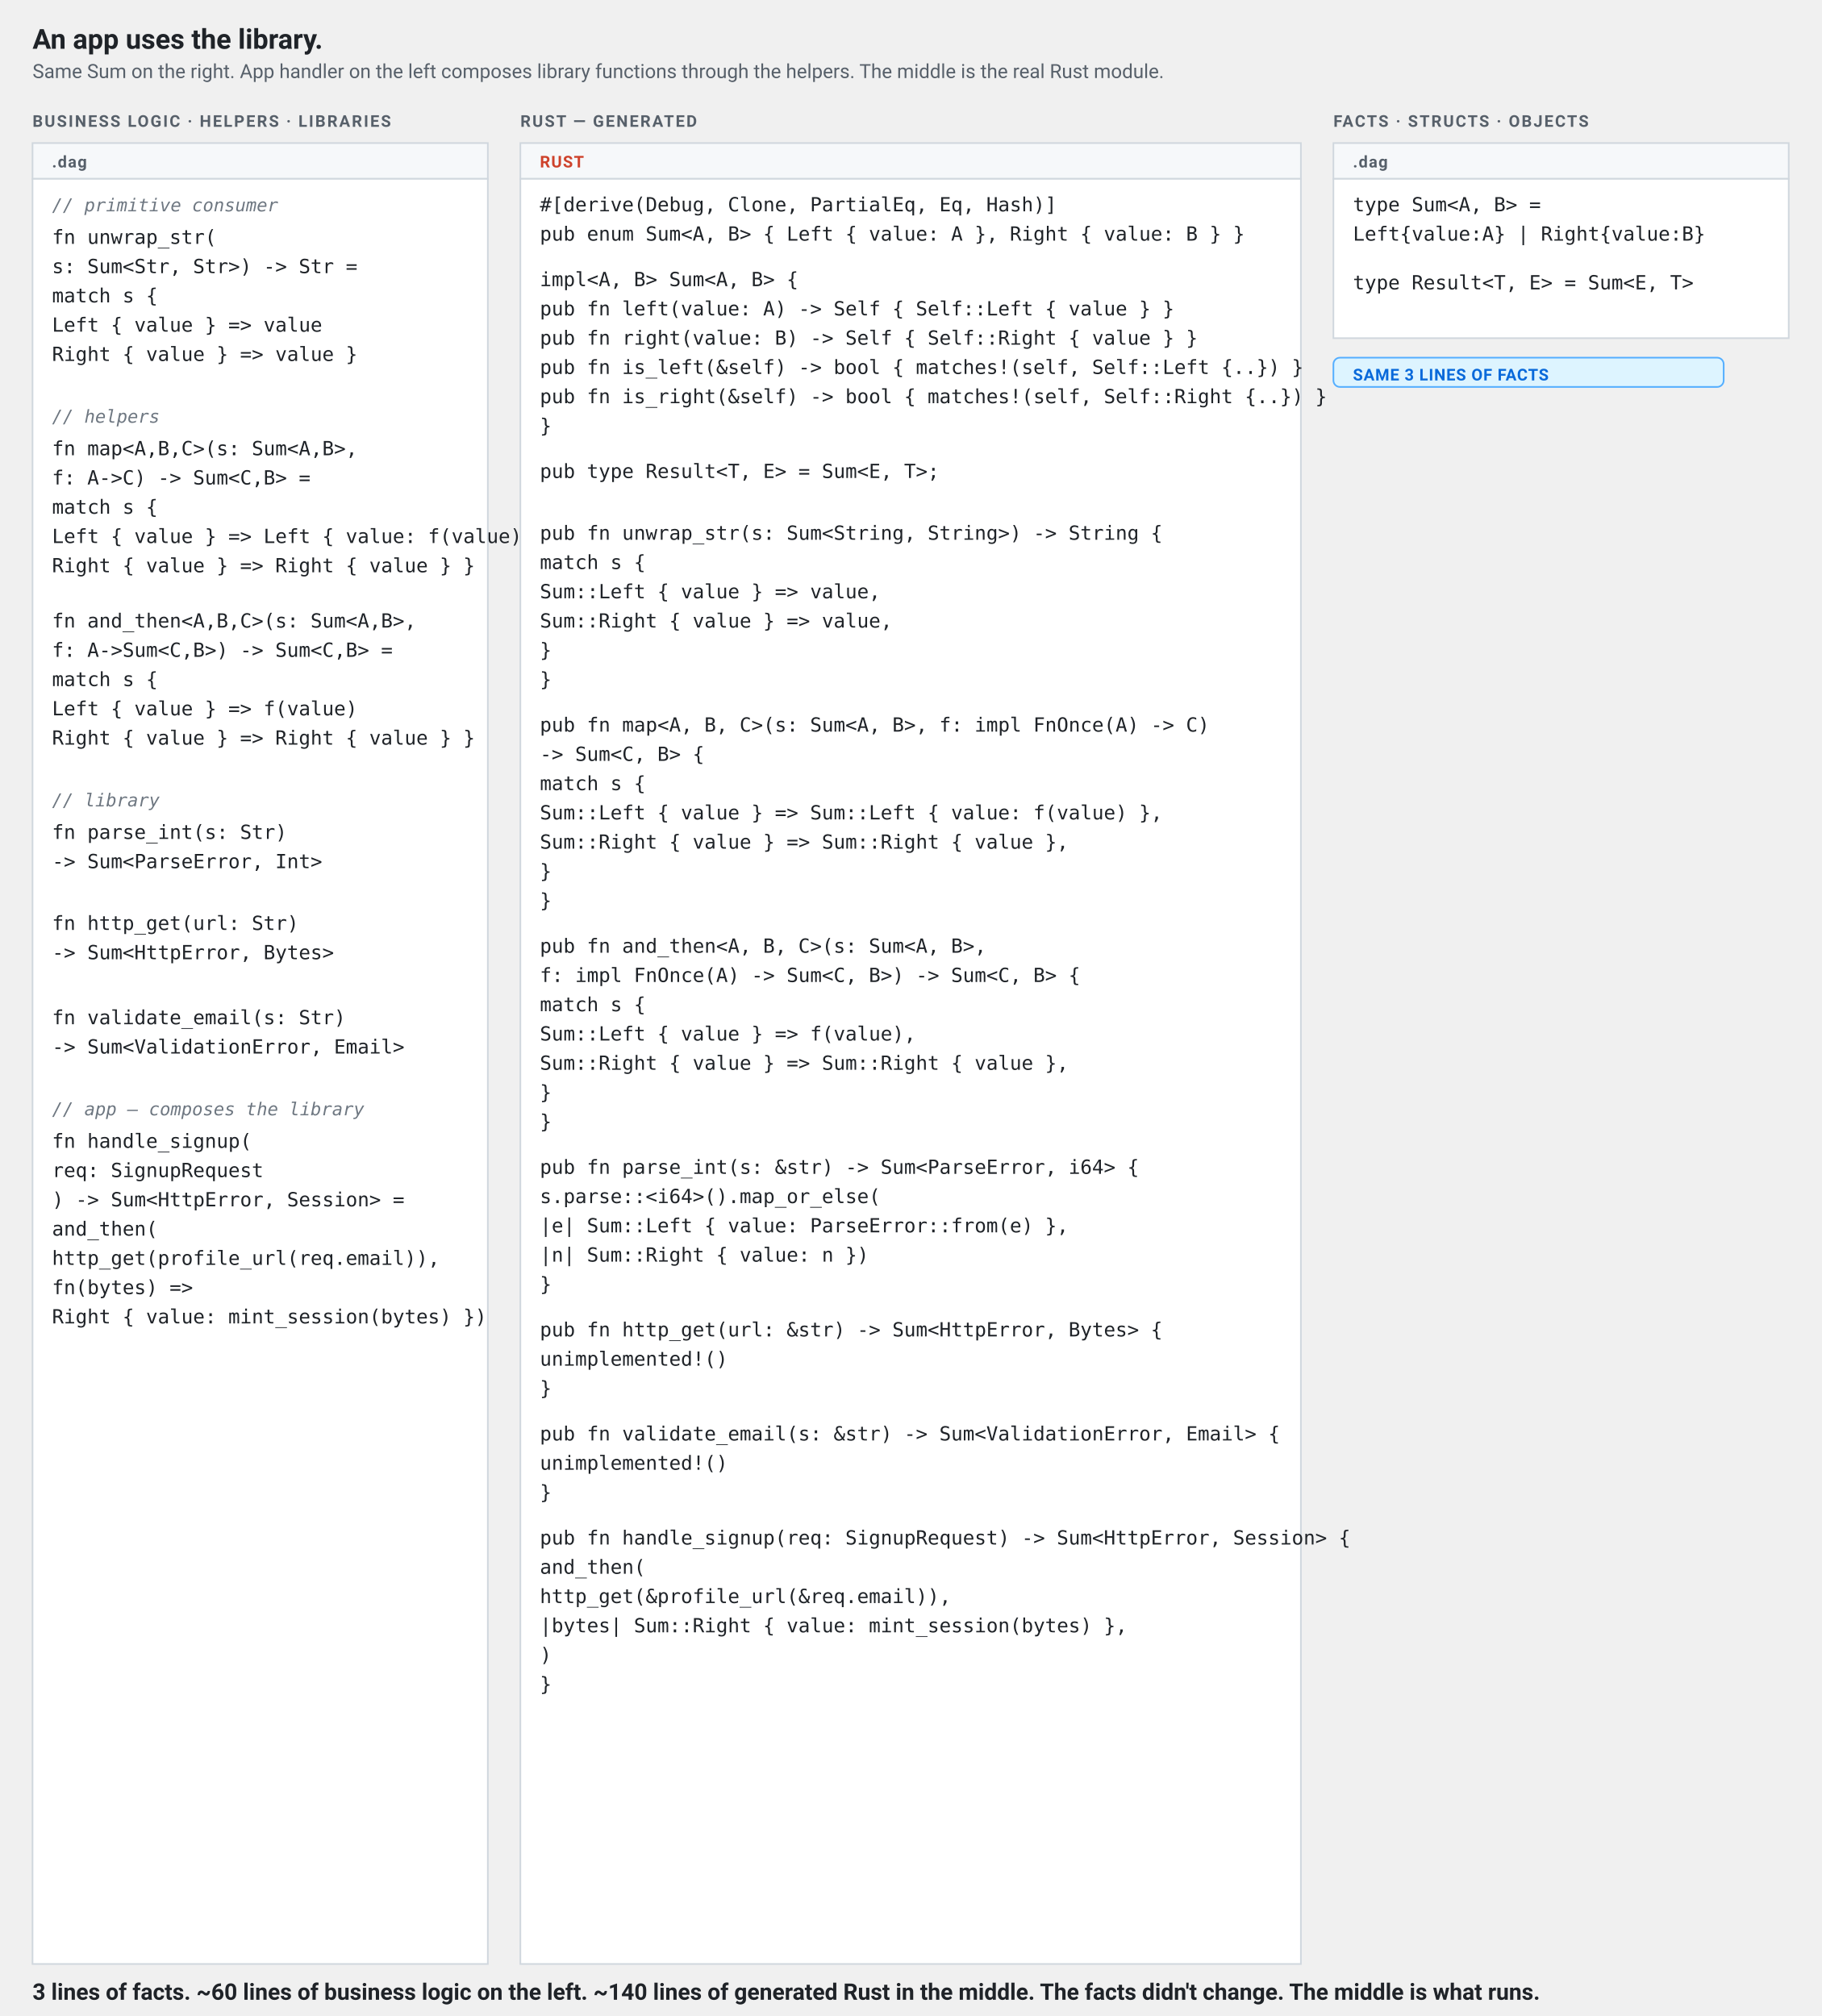
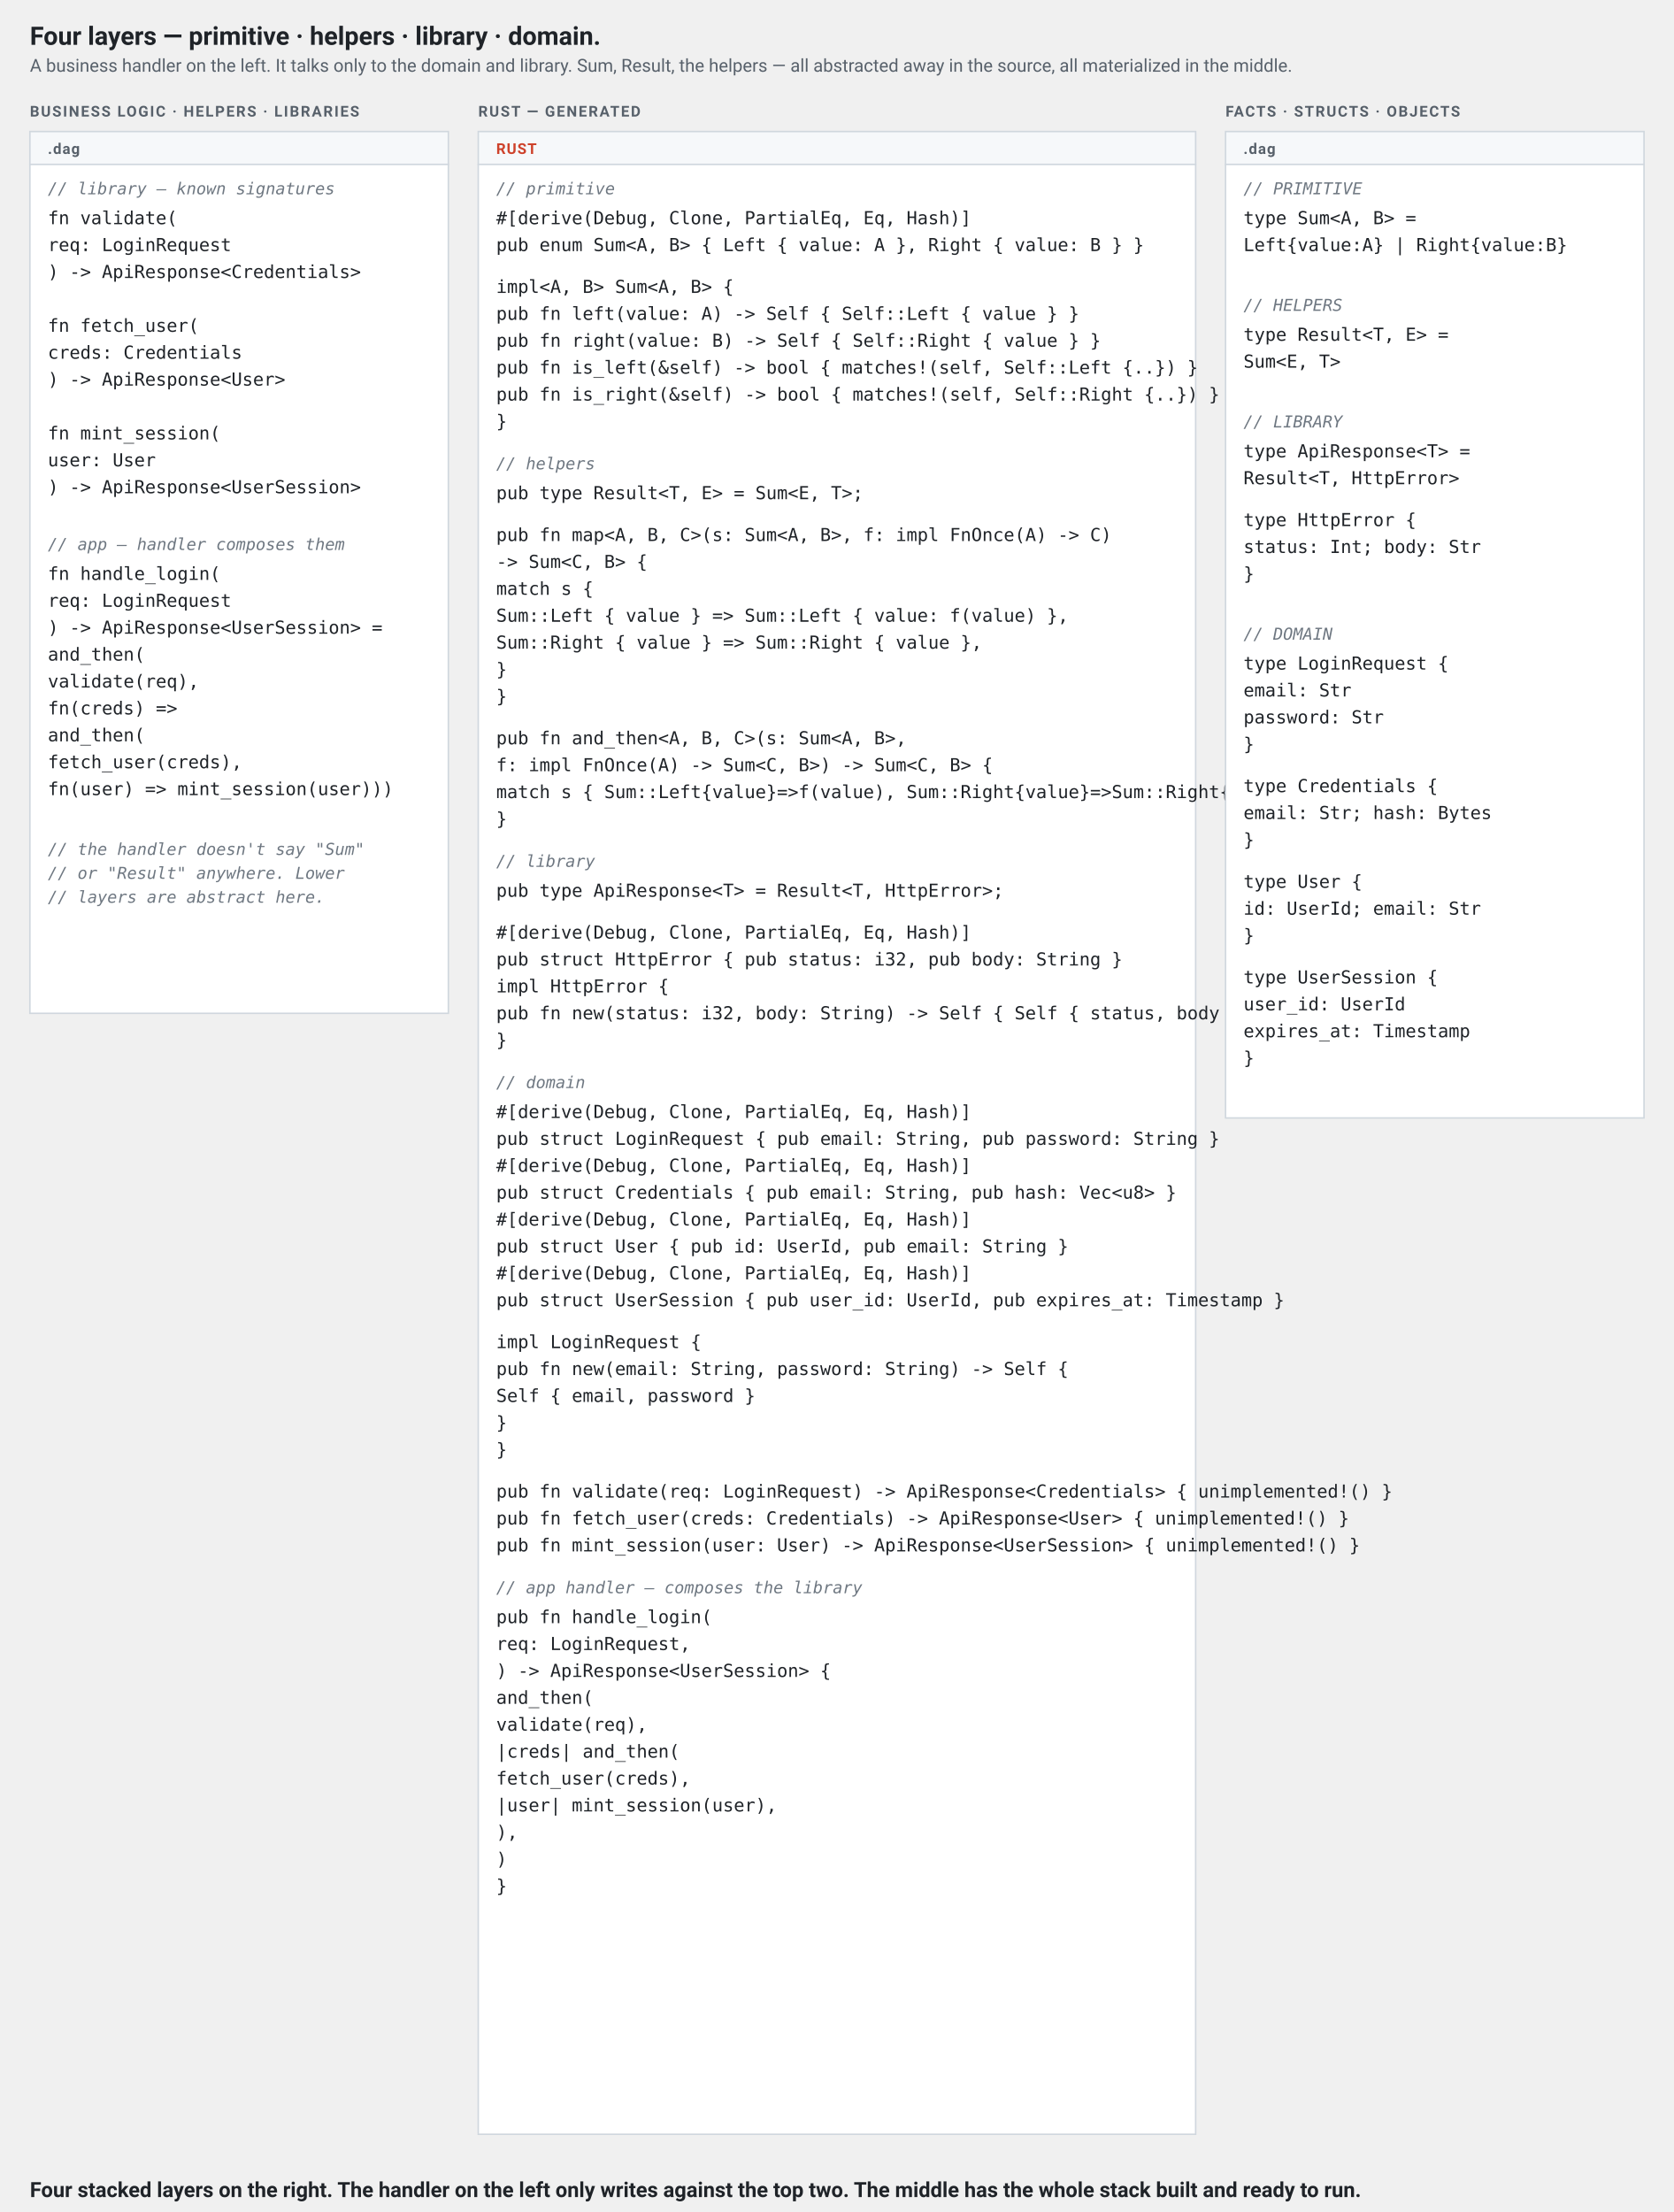
- <svg xmlns="http://www.w3.org/2000/svg" viewBox="0 0 1120 1240" font-family="-apple-system, BlinkMacSystemFont, 'Segoe UI', Roboto, sans-serif">
+ <svg xmlns="http://www.w3.org/2000/svg" viewBox="0 0 1120 1480" font-family="-apple-system, BlinkMacSystemFont, 'Segoe UI', Roboto, sans-serif">
  <defs>
    <style>
      .title { font-size: 17px; font-weight: 600; fill: #1f2328; }
      .sub { font-size: 12px; fill: #57606a; }
      .col-label { font-size: 10px; font-weight: 700; fill: #57606a; letter-spacing: 0.10em; }
      .badge { font-size: 10px; font-weight: 700; letter-spacing: 0.06em; }
      .badge-rust { fill: #ce422b; }
      .badge-dag  { fill: #57606a; }
      .code   { font-family: ui-monospace, 'SF Mono', Menlo, Consolas, monospace; font-size: 12px; fill: #1f2328; }
      .layer  { font-family: ui-monospace, 'SF Mono', Menlo, Consolas, monospace; font-size: 11px; font-style: italic; fill: #6e7781; }
      .card { fill: #ffffff; stroke: #d0d7de; stroke-width: 1; }
      .card-header { fill: #f6f8fa; stroke: #d0d7de; stroke-width: 1; }
-       .stable { fill: #ddf4ff; stroke: #54aeff; stroke-width: 1; }
-       .stable-text { font-size: 10px; font-weight: 600; fill: #0969da; letter-spacing: 0.04em; }
      .punchline { font-size: 14px; font-weight: 600; fill: #1f2328; }
    </style>
  </defs>
-   <text x="20" y="30" class="title">An app uses the library.</text>
-   <text x="20" y="48" class="sub">Same Sum on the right. App handler on the left composes library functions through the helpers. The middle is the real Rust module.</text>
+   <text x="20" y="30" class="title">Four layers — primitive · helpers · library · domain.</text>
+   <text x="20" y="48" class="sub">A business handler on the left. It talks only to the domain and library. Sum, Result, the helpers — all abstracted away in the source, all materialized in the middle.</text>
  <text x="20" y="78" class="col-label">BUSINESS LOGIC · HELPERS · LIBRARIES</text>
  <text x="320" y="78" class="col-label">RUST — GENERATED</text>
  <text x="820" y="78" class="col-label">FACTS · STRUCTS · OBJECTS</text>
  <rect x="20" y="88" width="280" height="22" class="card-header" />
  <text x="32" y="103" class="badge badge-dag">.dag</text>
-   <rect x="20" y="110" width="280" height="1098" class="card" />
-   <text x="32" y="130" class="layer">// primitive consumer</text>
-   <text x="32" y="150" class="code">fn unwrap_str(</text>
-   <text x="32" y="168" class="code">    s: Sum&lt;Str, Str&gt;) -&gt; Str =</text>
-   <text x="32" y="186" class="code">  match s {</text>
-   <text x="32" y="204" class="code">    Left  { value } =&gt; value</text>
-   <text x="32" y="222" class="code">    Right { value } =&gt; value }</text>
-   <text x="32" y="260" class="layer">// helpers</text>
-   <text x="32" y="280" class="code">fn map&lt;A,B,C&gt;(s: Sum&lt;A,B&gt;,</text>
-   <text x="32" y="298" class="code">    f: A-&gt;C) -&gt; Sum&lt;C,B&gt; =</text>
-   <text x="32" y="316" class="code">  match s {</text>
-   <text x="32" y="334" class="code">    Left  { value } =&gt; Left { value: f(value) }</text>
-   <text x="32" y="352" class="code">    Right { value } =&gt; Right { value } }</text>
-   <text x="32" y="386" class="code">fn and_then&lt;A,B,C&gt;(s: Sum&lt;A,B&gt;,</text>
-   <text x="32" y="404" class="code">    f: A-&gt;Sum&lt;C,B&gt;) -&gt; Sum&lt;C,B&gt; =</text>
-   <text x="32" y="422" class="code">  match s {</text>
-   <text x="32" y="440" class="code">    Left  { value } =&gt; f(value)</text>
-   <text x="32" y="458" class="code">    Right { value } =&gt; Right { value } }</text>
-   <text x="32" y="496" class="layer">// library</text>
-   <text x="32" y="516" class="code">fn parse_int(s: Str)</text>
-   <text x="32" y="534" class="code">  -&gt; Sum&lt;ParseError, Int&gt;</text>
-   <text x="32" y="552" class="code" />
-   <text x="32" y="572" class="code">fn http_get(url: Str)</text>
-   <text x="32" y="590" class="code">  -&gt; Sum&lt;HttpError, Bytes&gt;</text>
-   <text x="32" y="610" class="code" />
-   <text x="32" y="630" class="code">fn validate_email(s: Str)</text>
-   <text x="32" y="648" class="code">  -&gt; Sum&lt;ValidationError, Email&gt;</text>
-   <text x="32" y="686" class="layer">// app — composes the library</text>
-   <text x="32" y="706" class="code">fn handle_signup(</text>
-   <text x="32" y="724" class="code">    req: SignupRequest</text>
-   <text x="32" y="742" class="code">) -&gt; Sum&lt;HttpError, Session&gt; =</text>
-   <text x="32" y="760" class="code">  and_then(</text>
-   <text x="32" y="778" class="code">    http_get(profile_url(req.email)),</text>
-   <text x="32" y="796" class="code">    fn(bytes) =&gt;</text>
-   <text x="32" y="814" class="code">      Right { value: mint_session(bytes) })</text>
+   <rect x="20" y="110" width="280" height="568" class="card" />
+   <text x="32" y="130" class="layer">// library — known signatures</text>
+   <text x="32" y="150" class="code">fn validate(</text>
+   <text x="32" y="168" class="code">    req: LoginRequest</text>
+   <text x="32" y="186" class="code">) -&gt; ApiResponse&lt;Credentials&gt;</text>
+   <text x="32" y="222" class="code">fn fetch_user(</text>
+   <text x="32" y="240" class="code">    creds: Credentials</text>
+   <text x="32" y="258" class="code">) -&gt; ApiResponse&lt;User&gt;</text>
+   <text x="32" y="294" class="code">fn mint_session(</text>
+   <text x="32" y="312" class="code">    user: User</text>
+   <text x="32" y="330" class="code">) -&gt; ApiResponse&lt;UserSession&gt;</text>
+   <text x="32" y="368" class="layer">// app — handler composes them</text>
+   <text x="32" y="388" class="code">fn handle_login(</text>
+   <text x="32" y="406" class="code">    req: LoginRequest</text>
+   <text x="32" y="424" class="code">) -&gt; ApiResponse&lt;UserSession&gt; =</text>
+   <text x="32" y="442" class="code">  and_then(</text>
+   <text x="32" y="460" class="code">    validate(req),</text>
+   <text x="32" y="478" class="code">    fn(creds) =&gt;</text>
+   <text x="32" y="496" class="code">      and_then(</text>
+   <text x="32" y="514" class="code">        fetch_user(creds),</text>
+   <text x="32" y="532" class="code">        fn(user) =&gt; mint_session(user)))</text>
+   <text x="32" y="572" class="layer">// the handler doesn't say "Sum"</text>
+   <text x="32" y="588" class="layer">// or "Result" anywhere. Lower</text>
+   <text x="32" y="604" class="layer">// layers are abstract here.</text>
  <rect x="320" y="88" width="480" height="22" class="card-header" />
  <text x="332" y="103" class="badge badge-rust">RUST</text>
-   <rect x="320" y="110" width="480" height="1098" class="card" />
-   <text x="332" y="130" class="code">#[derive(Debug, Clone, PartialEq, Eq, Hash)]</text>
-   <text x="332" y="148" class="code">pub enum Sum&lt;A, B&gt; { Left { value: A }, Right { value: B } }</text>
-   <text x="332" y="176" class="code">impl&lt;A, B&gt; Sum&lt;A, B&gt; {</text>
-   <text x="332" y="194" class="code">    pub fn left(value: A)  -&gt; Self { Self::Left  { value } }</text>
-   <text x="332" y="212" class="code">    pub fn right(value: B) -&gt; Self { Self::Right { value } }</text>
-   <text x="332" y="230" class="code">    pub fn is_left(&amp;self)  -&gt; bool { matches!(self, Self::Left  {..}) }</text>
-   <text x="332" y="248" class="code">    pub fn is_right(&amp;self) -&gt; bool { matches!(self, Self::Right {..}) }</text>
-   <text x="332" y="266" class="code">}</text>
-   <text x="332" y="294" class="code">pub type Result&lt;T, E&gt; = Sum&lt;E, T&gt;;</text>
-   <text x="332" y="332" class="code">pub fn unwrap_str(s: Sum&lt;String, String&gt;) -&gt; String {</text>
-   <text x="332" y="350" class="code">    match s {</text>
-   <text x="332" y="368" class="code">        Sum::Left  { value } =&gt; value,</text>
-   <text x="332" y="386" class="code">        Sum::Right { value } =&gt; value,</text>
-   <text x="332" y="404" class="code">    }</text>
-   <text x="332" y="422" class="code">}</text>
-   <text x="332" y="450" class="code">pub fn map&lt;A, B, C&gt;(s: Sum&lt;A, B&gt;, f: impl FnOnce(A) -&gt; C)</text>
-   <text x="332" y="468" class="code">    -&gt; Sum&lt;C, B&gt; {</text>
-   <text x="332" y="486" class="code">    match s {</text>
-   <text x="332" y="504" class="code">        Sum::Left  { value } =&gt; Sum::Left  { value: f(value) },</text>
-   <text x="332" y="522" class="code">        Sum::Right { value } =&gt; Sum::Right { value },</text>
-   <text x="332" y="540" class="code">    }</text>
-   <text x="332" y="558" class="code">}</text>
-   <text x="332" y="586" class="code">pub fn and_then&lt;A, B, C&gt;(s: Sum&lt;A, B&gt;,</text>
-   <text x="332" y="604" class="code">    f: impl FnOnce(A) -&gt; Sum&lt;C, B&gt;) -&gt; Sum&lt;C, B&gt; {</text>
-   <text x="332" y="622" class="code">    match s {</text>
-   <text x="332" y="640" class="code">        Sum::Left  { value } =&gt; f(value),</text>
-   <text x="332" y="658" class="code">        Sum::Right { value } =&gt; Sum::Right { value },</text>
-   <text x="332" y="676" class="code">    }</text>
-   <text x="332" y="694" class="code">}</text>
-   <text x="332" y="722" class="code">pub fn parse_int(s: &amp;str) -&gt; Sum&lt;ParseError, i64&gt; {</text>
-   <text x="332" y="740" class="code">    s.parse::&lt;i64&gt;().map_or_else(</text>
-   <text x="332" y="758" class="code">        |e| Sum::Left  { value: ParseError::from(e) },</text>
-   <text x="332" y="776" class="code">        |n| Sum::Right { value: n })</text>
-   <text x="332" y="794" class="code">}</text>
-   <text x="332" y="822" class="code">pub fn http_get(url: &amp;str) -&gt; Sum&lt;HttpError, Bytes&gt; {</text>
-   <text x="332" y="840" class="code">    unimplemented!()</text>
-   <text x="332" y="858" class="code">}</text>
-   <text x="332" y="886" class="code">pub fn validate_email(s: &amp;str) -&gt; Sum&lt;ValidationError, Email&gt; {</text>
-   <text x="332" y="904" class="code">    unimplemented!()</text>
-   <text x="332" y="922" class="code">}</text>
-   <text x="332" y="950" class="code">pub fn handle_signup(req: SignupRequest) -&gt; Sum&lt;HttpError, Session&gt; {</text>
-   <text x="332" y="968" class="code">    and_then(</text>
-   <text x="332" y="986" class="code">        http_get(&amp;profile_url(&amp;req.email)),</text>
-   <text x="332" y="1004" class="code">        |bytes| Sum::Right { value: mint_session(bytes) },</text>
-   <text x="332" y="1022" class="code">    )</text>
-   <text x="332" y="1040" class="code">}</text>
+   <rect x="320" y="110" width="480" height="1318" class="card" />
+   <text x="332" y="130" class="layer">// primitive</text>
+   <text x="332" y="150" class="code">#[derive(Debug, Clone, PartialEq, Eq, Hash)]</text>
+   <text x="332" y="168" class="code">pub enum Sum&lt;A, B&gt; { Left { value: A }, Right { value: B } }</text>
+   <text x="332" y="196" class="code">impl&lt;A, B&gt; Sum&lt;A, B&gt; {</text>
+   <text x="332" y="214" class="code">    pub fn left(value: A)  -&gt; Self { Self::Left  { value } }</text>
+   <text x="332" y="232" class="code">    pub fn right(value: B) -&gt; Self { Self::Right { value } }</text>
+   <text x="332" y="250" class="code">    pub fn is_left(&amp;self)  -&gt; bool { matches!(self, Self::Left  {..}) }</text>
+   <text x="332" y="268" class="code">    pub fn is_right(&amp;self) -&gt; bool { matches!(self, Self::Right {..}) }</text>
+   <text x="332" y="286" class="code">}</text>
+   <text x="332" y="314" class="layer">// helpers</text>
+   <text x="332" y="334" class="code">pub type Result&lt;T, E&gt; = Sum&lt;E, T&gt;;</text>
+   <text x="332" y="362" class="code">pub fn map&lt;A, B, C&gt;(s: Sum&lt;A, B&gt;, f: impl FnOnce(A) -&gt; C)</text>
+   <text x="332" y="380" class="code">    -&gt; Sum&lt;C, B&gt; {</text>
+   <text x="332" y="398" class="code">    match s {</text>
+   <text x="332" y="416" class="code">        Sum::Left  { value } =&gt; Sum::Left  { value: f(value) },</text>
+   <text x="332" y="434" class="code">        Sum::Right { value } =&gt; Sum::Right { value },</text>
+   <text x="332" y="452" class="code">    }</text>
+   <text x="332" y="470" class="code">}</text>
+   <text x="332" y="498" class="code">pub fn and_then&lt;A, B, C&gt;(s: Sum&lt;A, B&gt;,</text>
+   <text x="332" y="516" class="code">    f: impl FnOnce(A) -&gt; Sum&lt;C, B&gt;) -&gt; Sum&lt;C, B&gt; {</text>
+   <text x="332" y="534" class="code">    match s { Sum::Left{value}=&gt;f(value), Sum::Right{value}=&gt;Sum::Right{value} }</text>
+   <text x="332" y="552" class="code">}</text>
+   <text x="332" y="580" class="layer">// library</text>
+   <text x="332" y="600" class="code">pub type ApiResponse&lt;T&gt; = Result&lt;T, HttpError&gt;;</text>
+   <text x="332" y="628" class="code">#[derive(Debug, Clone, PartialEq, Eq, Hash)]</text>
+   <text x="332" y="646" class="code">pub struct HttpError { pub status: i32, pub body: String }</text>
+   <text x="332" y="664" class="code">impl HttpError {</text>
+   <text x="332" y="682" class="code">    pub fn new(status: i32, body: String) -&gt; Self { Self { status, body } }</text>
+   <text x="332" y="700" class="code">}</text>
+   <text x="332" y="728" class="layer">// domain</text>
+   <text x="332" y="748" class="code">#[derive(Debug, Clone, PartialEq, Eq, Hash)]</text>
+   <text x="332" y="766" class="code">pub struct LoginRequest { pub email: String, pub password: String }</text>
+   <text x="332" y="784" class="code">#[derive(Debug, Clone, PartialEq, Eq, Hash)]</text>
+   <text x="332" y="802" class="code">pub struct Credentials  { pub email: String, pub hash: Vec&lt;u8&gt; }</text>
+   <text x="332" y="820" class="code">#[derive(Debug, Clone, PartialEq, Eq, Hash)]</text>
+   <text x="332" y="838" class="code">pub struct User { pub id: UserId, pub email: String }</text>
+   <text x="332" y="856" class="code">#[derive(Debug, Clone, PartialEq, Eq, Hash)]</text>
+   <text x="332" y="874" class="code">pub struct UserSession { pub user_id: UserId, pub expires_at: Timestamp }</text>
+   <text x="332" y="902" class="code">impl LoginRequest {</text>
+   <text x="332" y="920" class="code">    pub fn new(email: String, password: String) -&gt; Self {</text>
+   <text x="332" y="938" class="code">        Self { email, password }</text>
+   <text x="332" y="956" class="code">    }</text>
+   <text x="332" y="974" class="code">}</text>
+   <text x="332" y="1002" class="code">pub fn validate(req: LoginRequest)     -&gt; ApiResponse&lt;Credentials&gt; { unimplemented!() }</text>
+   <text x="332" y="1020" class="code">pub fn fetch_user(creds: Credentials)  -&gt; ApiResponse&lt;User&gt;        { unimplemented!() }</text>
+   <text x="332" y="1038" class="code">pub fn mint_session(user: User)        -&gt; ApiResponse&lt;UserSession&gt; { unimplemented!() }</text>
+   <text x="332" y="1066" class="layer">// app handler — composes the library</text>
+   <text x="332" y="1086" class="code">pub fn handle_login(</text>
+   <text x="332" y="1104" class="code">    req: LoginRequest,</text>
+   <text x="332" y="1122" class="code">) -&gt; ApiResponse&lt;UserSession&gt; {</text>
+   <text x="332" y="1140" class="code">    and_then(</text>
+   <text x="332" y="1158" class="code">        validate(req),</text>
+   <text x="332" y="1176" class="code">        |creds| and_then(</text>
+   <text x="332" y="1194" class="code">            fetch_user(creds),</text>
+   <text x="332" y="1212" class="code">            |user| mint_session(user),</text>
+   <text x="332" y="1230" class="code">        ),</text>
+   <text x="332" y="1248" class="code">    )</text>
+   <text x="332" y="1266" class="code">}</text>
  <rect x="820" y="88" width="280" height="22" class="card-header" />
  <text x="832" y="103" class="badge badge-dag">.dag</text>
-   <rect x="820" y="110" width="280" height="98" class="card" />
-   <text x="832" y="130" class="code">type Sum&lt;A, B&gt; =</text>
-   <text x="832" y="148" class="code">  Left{value:A} | Right{value:B}</text>
-   <text x="832" y="178" class="code">type Result&lt;T, E&gt; = Sum&lt;E, T&gt;</text>
-   <rect x="820" y="220" width="240" height="18" rx="4" class="stable" />
-   <text x="832" y="234" class="stable-text">SAME 3 LINES OF FACTS</text>
-   <text x="20" y="1230" class="punchline">3 lines of facts. ~60 lines of business logic on the left. ~140 lines of generated Rust in the middle. The facts didn't change. The middle is what runs.</text>
+   <rect x="820" y="110" width="280" height="638" class="card" />
+   <text x="832" y="130" class="layer">// PRIMITIVE</text>
+   <text x="832" y="150" class="code">type Sum&lt;A, B&gt; =</text>
+   <text x="832" y="168" class="code">  Left{value:A} | Right{value:B}</text>
+   <text x="832" y="208" class="layer">// HELPERS</text>
+   <text x="832" y="228" class="code">type Result&lt;T, E&gt; =</text>
+   <text x="832" y="246" class="code">  Sum&lt;E, T&gt;</text>
+   <text x="832" y="286" class="layer">// LIBRARY</text>
+   <text x="832" y="306" class="code">type ApiResponse&lt;T&gt; =</text>
+   <text x="832" y="324" class="code">  Result&lt;T, HttpError&gt;</text>
+   <text x="832" y="352" class="code">type HttpError {</text>
+   <text x="832" y="370" class="code">  status: Int; body: Str</text>
+   <text x="832" y="388" class="code">}</text>
+   <text x="832" y="428" class="layer">// DOMAIN</text>
+   <text x="832" y="448" class="code">type LoginRequest {</text>
+   <text x="832" y="466" class="code">  email: Str</text>
+   <text x="832" y="484" class="code">  password: Str</text>
+   <text x="832" y="502" class="code">}</text>
+   <text x="832" y="530" class="code">type Credentials {</text>
+   <text x="832" y="548" class="code">  email: Str; hash: Bytes</text>
+   <text x="832" y="566" class="code">}</text>
+   <text x="832" y="594" class="code">type User {</text>
+   <text x="832" y="612" class="code">  id: UserId; email: Str</text>
+   <text x="832" y="630" class="code">}</text>
+   <text x="832" y="658" class="code">type UserSession {</text>
+   <text x="832" y="676" class="code">  user_id: UserId</text>
+   <text x="832" y="694" class="code">  expires_at: Timestamp</text>
+   <text x="832" y="712" class="code">}</text>
+   <text x="20" y="1470" class="punchline">Four stacked layers on the right. The handler on the left only writes against the top two. The middle has the whole stack built and ready to run.</text>
</svg>
